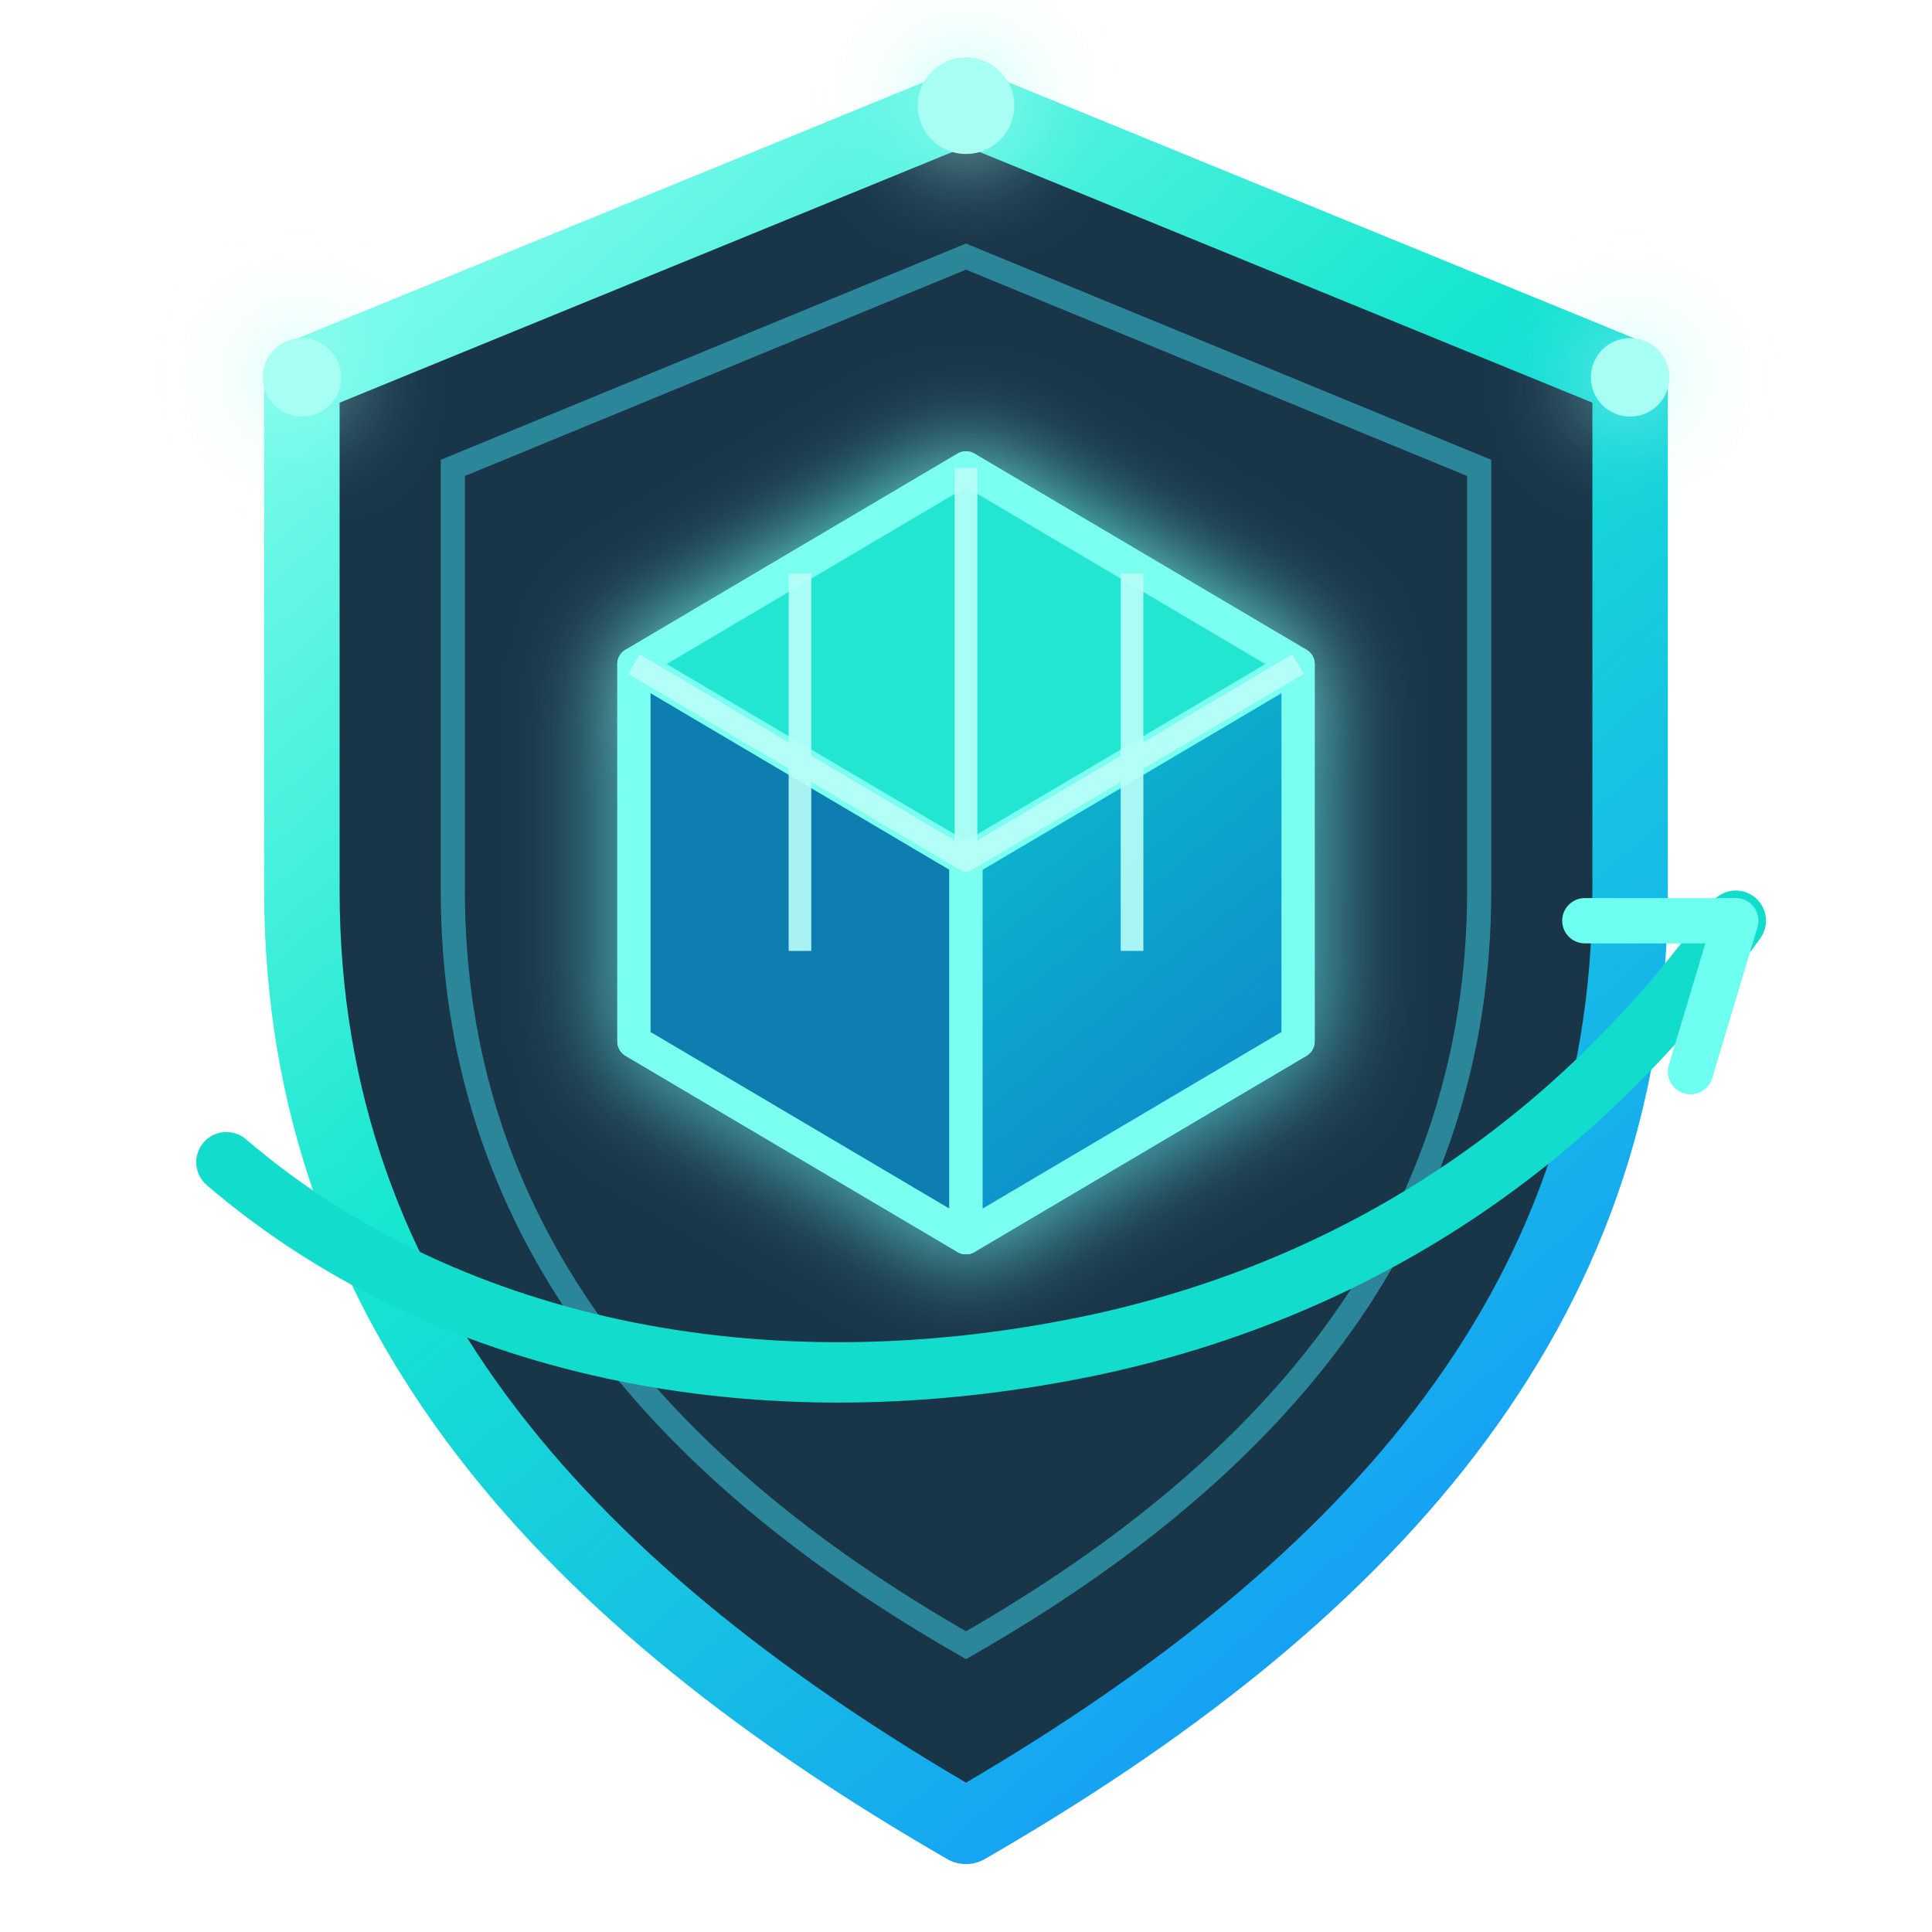
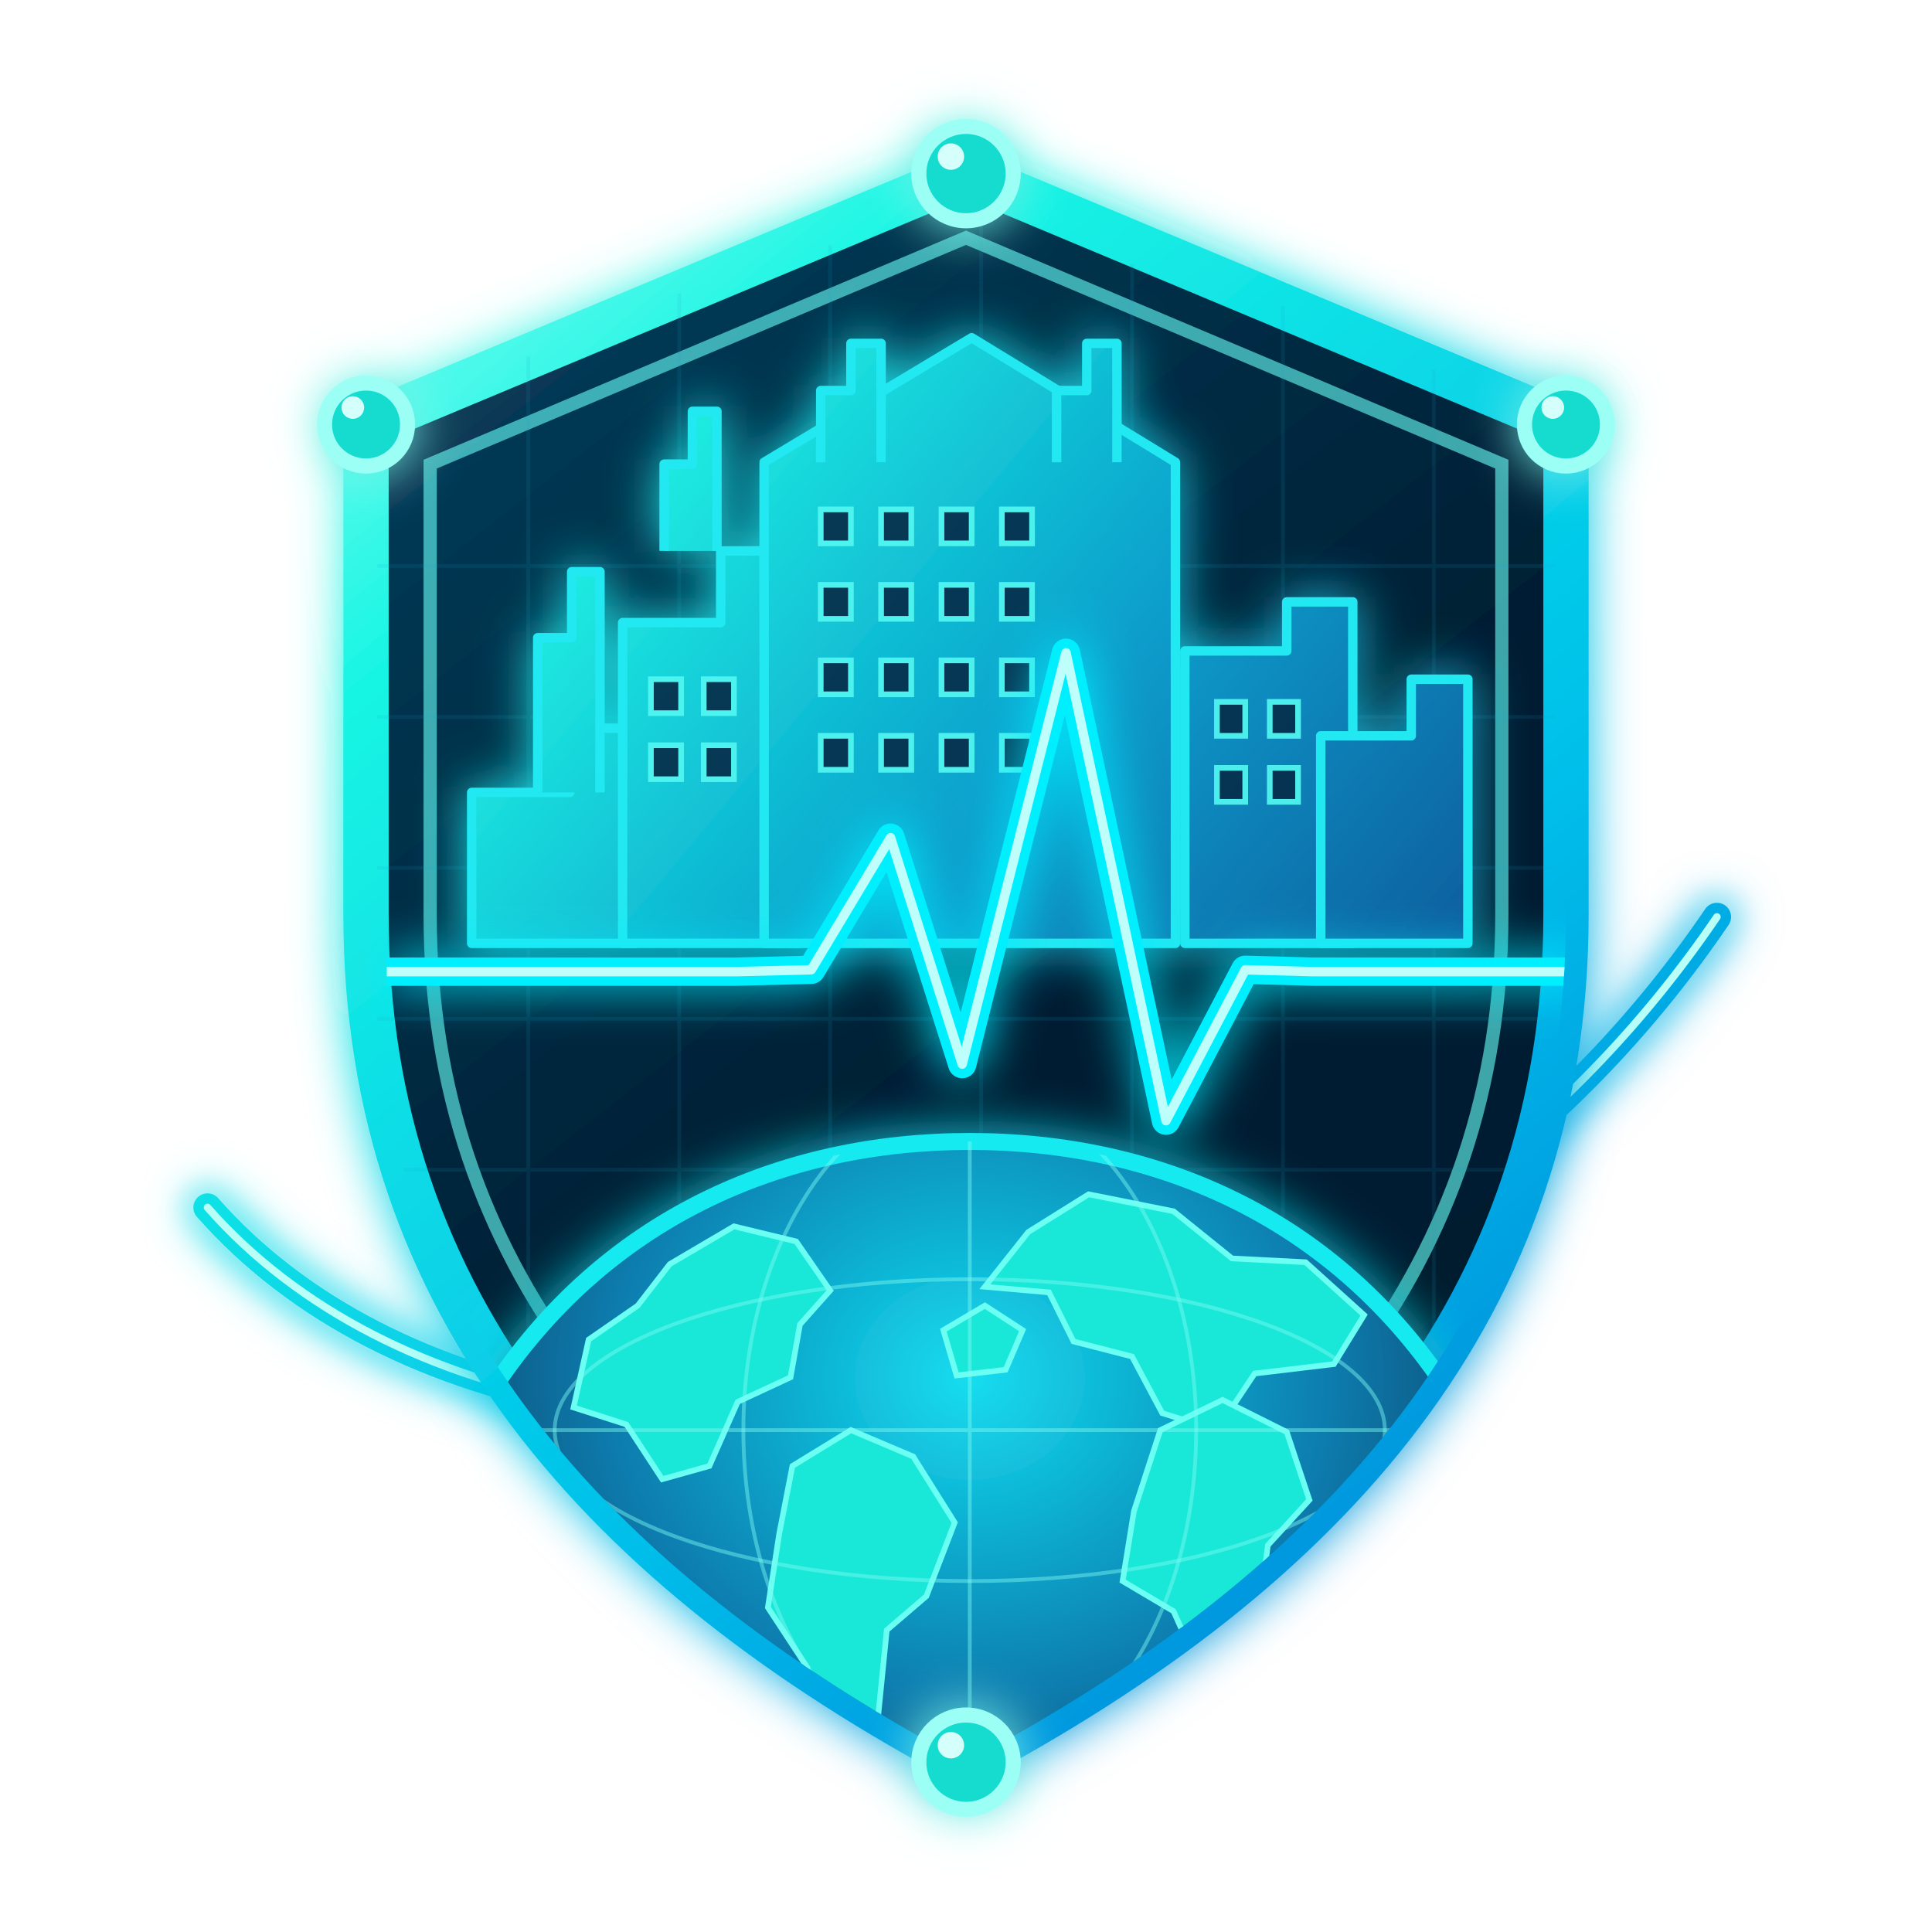
- <svg xmlns="http://www.w3.org/2000/svg" viewBox="0 0 128 128" role="img" aria-labelledby="title">
+ <svg xmlns="http://www.w3.org/2000/svg" viewBox="0 0 1024 1024" role="img" aria-labelledby="title desc">
  <defs>
-     <linearGradient id="edge" x1="18" y1="12" x2="108" y2="116" gradientUnits="userSpaceOnUse">
-       <stop stop-color="#8FFFF0" />
-       <stop offset=".42" stop-color="#16E6D0" />
-       <stop offset="1" stop-color="#168BFF" />
+     <linearGradient id="rim" x1="150" y1="80" x2="850" y2="940" gradientUnits="userSpaceOnUse">
+       <stop stop-color="#9CFFF4" />
+       <stop offset=".22" stop-color="#19F5E3" />
+       <stop offset=".62" stop-color="#00BFEA" />
+       <stop offset="1" stop-color="#0877D5" />
    </linearGradient>
-     <linearGradient id="face" x1="42" y1="32" x2="88" y2="88" gradientUnits="userSpaceOnUse">
-       <stop stop-color="#19E6D0" />
-       <stop offset="1" stop-color="#0876C9" />
+     <linearGradient id="inner" x1="220" y1="180" x2="780" y2="900" gradientUnits="userSpaceOnUse">
+       <stop stop-color="#073D59" />
+       <stop offset=".55" stop-color="#031D32" />
+       <stop offset="1" stop-color="#04172D" />
    </linearGradient>
+     <linearGradient id="city" x1="300" y1="240" x2="720" y2="590" gradientUnits="userSpaceOnUse">
+       <stop stop-color="#22F8E4" />
+       <stop offset=".55" stop-color="#079CCB" />
+       <stop offset="1" stop-color="#075B9B" />
+     </linearGradient>
+     <radialGradient id="ocean" cx="50%" cy="28%" r="75%">
+       <stop stop-color="#16DDF0" />
+       <stop offset=".5" stop-color="#087DAF" />
+       <stop offset="1" stop-color="#031F3D" />
+     </radialGradient>
    <filter id="glow" x="-50%" y="-50%" width="200%" height="200%">
-       <feGaussianBlur stdDeviation="3.2" result="blur" />
+       <feGaussianBlur stdDeviation="13" result="b" />
      <feMerge>
-         <feMergeNode in="blur" />
+         <feMergeNode in="b" />
        <feMergeNode in="SourceGraphic" />
      </feMerge>
    </filter>
+     <filter id="soft" x="-30%" y="-30%" width="160%" height="160%">
+       <feGaussianBlur stdDeviation="5" />
+     </filter>
+     <clipPath id="shieldClip">
+       <path d="M512 92 830 225v260c0 207-126 347-318 449C320 832 194 692 194 485V225L512 92Z" />
+     </clipPath>
+     <clipPath id="globeClip">
+       <path d="M260 738C320 646 414 605 514 605s194 41 254 133c-25 145-125 250-256 315-130-65-230-170-252-315Z" />
+     </clipPath>
  </defs>
-   <path d="M64 7 108 25v34c0 28-18 47-44 62C38 106 20 87 20 59V25L64 7Z" fill="#06253A" fill-opacity=".92" stroke="url(#edge)" stroke-width="5" stroke-linejoin="round" />
-   <path d="M64 17 98 31v28c0 22-13 38-34 50C43 97 30 81 30 59V31l34-14Z" fill="none" stroke="#42DDF0" stroke-opacity=".48" stroke-width="1.6" />
-   <g filter="url(#glow)" stroke="#7AFFF0" stroke-width="2.2" stroke-linejoin="round">
-     <path d="m64 31 22 13v25L64 82 42 69V44l22-13Z" fill="#063E5C" />
-     <path d="m64 31 22 13-22 13-22-13 22-13Z" fill="#20E6D1" />
-     <path d="M42 44v25l22 13V57L42 44Z" fill="#087EAF" />
-     <path d="M86 44v25L64 82V57l22-13Z" fill="url(#face)" />
-     <path d="M64 31v26m-22-13 22 13 22-13M53 38v25m22-25v25" fill="none" stroke="#B9FFF8" stroke-opacity=".9" stroke-width="1.5" />
+   <path d="M110 640C205 748 393 785 600 718c129-42 236-123 310-232" fill="none" stroke="#00CDEB" stroke-width="30" stroke-linecap="round" opacity=".18" filter="url(#soft)" />
+   <path d="M110 640C205 748 393 785 600 718c129-42 236-123 310-232" fill="none" stroke="url(#rim)" stroke-width="15" stroke-linecap="round" filter="url(#glow)" />
+   <path d="M110 640C205 748 393 785 600 718c129-42 236-123 310-232" fill="none" stroke="#B8FFF8" stroke-width="4" stroke-linecap="round" />
+   <path d="M512 92 830 225v260c0 207-126 347-318 449C320 832 194 692 194 485V225L512 92Z" fill="url(#inner)" stroke="url(#rim)" stroke-width="24" stroke-linejoin="round" filter="url(#glow)" />
+   <path d="M512 126 796 246v239c0 185-112 312-284 407-172-95-284-222-284-407V246l284-120Z" fill="none" stroke="#65F8F1" stroke-opacity=".62" stroke-width="7" />
+   <g clip-path="url(#shieldClip)">
+     <path d="M200 300H824M200 380H824M200 460H824M200 540H824M200 620H824M280 170V770M360 150V820M440 130V860M520 120V880M600 140V860M680 160V820M760 190V770" stroke="#1CA6C8" stroke-opacity=".12" stroke-width="2" />
+     <g fill="url(#city)" stroke="#23E8F1" stroke-width="5" stroke-linejoin="round" filter="url(#glow)">
+       <path d="M250 500V420h52v-34h35v114Z" />
+       <path d="M330 500V330h52v-38h42v208Z" />
+       <path d="M405 500V245l110-66 108 66v255Z" />
+       <path d="M628 500V345h54v-26h35v181Z" />
+       <path d="M700 500V390h48v-30h30v140Z" />
+       <path d="M285 420v-82h18v-35h15v117M352 292v-46h15v-28h13v74M435 245v-38h16v-25h16v63M560 245v-38h16v-25h16v63" />
+     </g>
+     <g fill="#052D4A" stroke="#51F6F0" stroke-width="3" opacity=".92">
+       <path d="M435 270h16v18h-16zm32 0h16v18h-16zm32 0h16v18h-16zm32 0h16v18h-16zM435 310h16v18h-16zm32 0h16v18h-16zm32 0h16v18h-16zm32 0h16v18h-16zM435 350h16v18h-16zm32 0h16v18h-16zm32 0h16v18h-16zm32 0h16v18h-16zM435 390h16v18h-16zm32 0h16v18h-16zm32 0h16v18h-16zm32 0h16v18h-16z" />
+       <path d="M345 360h16v18h-16zm28 0h16v18h-16zm-28 35h16v18h-16zm28 0h16v18h-16zM645 372h15v18h-15zm28 0h15v18h-15zm-28 35h15v18h-15zm28 0h15v18h-15z" />
+     </g>
+     <path d="M205 515H390l40-1 42-70 38 120 55-218 53 248 42-80 36 1h148" fill="none" stroke="#00EFFF" stroke-width="15" stroke-linejoin="round" filter="url(#glow)" />
+     <path d="M205 515H390l40-1 42-70 38 120 55-218 53 248 42-80 36 1h148" fill="none" stroke="#BFFFFB" stroke-width="5" stroke-linejoin="round" />
+     <path d="M260 738C320 646 414 605 514 605s194 41 254 133c-25 145-125 250-256 315-130-65-230-170-252-315Z" fill="url(#ocean)" stroke="#19EAF1" stroke-width="9" filter="url(#glow)" />
+     <g clip-path="url(#globeClip)" fill="#19E7D8" stroke="#6BFFF3" stroke-width="3">
+       <path d="m355 670 34-20 33 8 18 26-16 18-5 28-28 13-15 34-25 7-19-29-28-9 8-36 26-18z" />
+       <path d="m420 777 31-19 33 14 22 35-15 39-21 18-5 50-21 40-20-27 4-43-21-32 6-39z" />
+       <path d="m545 653 32-20 45 9 31 25 39 2 31 28-16 26-42 5-20 30-29-9-16-30-31-8-13-26-34-3z" />
+       <path d="m615 758 33-16 34 17 12 36-22 24-6 45-27 28-17-38-27-16 6-37z" />
+       <path d="m500 705 22-13 20 13-9 21-26 3z" />
+     </g>
+     <g stroke="#7DFCF3" stroke-opacity=".45" stroke-width="2" fill="none" clip-path="url(#globeClip)">
+       <ellipse cx="514" cy="758" rx="220" ry="80" />
+       <ellipse cx="514" cy="758" rx="120" ry="180" />
+       <path d="M280 758h470M514 600v360" />
+     </g>
  </g>
-   <path d="M15 77c14 12 35 17 58 12 18-4 32-14 42-28" fill="none" stroke="#12DCCB" stroke-width="4" stroke-linecap="round" />
-   <path d="m105 61 10 0-3 10" fill="none" stroke="#6DFFF0" stroke-width="3" stroke-linecap="round" stroke-linejoin="round" />
-   <g fill="#A8FFF4" filter="url(#glow)">
-     <circle cx="64" cy="7" r="3.2" />
-     <circle cx="108" cy="25" r="2.6" />
-     <circle cx="20" cy="25" r="2.6" />
+   <g fill="#12DCCF" stroke="#9CFFF5" stroke-width="8" filter="url(#glow)">
+     <circle cx="512" cy="92" r="25" />
+     <circle cx="830" cy="225" r="22" />
+     <circle cx="194" cy="225" r="22" />
+     <circle cx="512" cy="934" r="25" />
+   </g>
+   <g fill="#D4FFFA">
+     <circle cx="504" cy="83" r="7" />
+     <circle cx="823" cy="216" r="6" />
+     <circle cx="187" cy="216" r="6" />
+     <circle cx="504" cy="925" r="7" />
  </g>
</svg>
